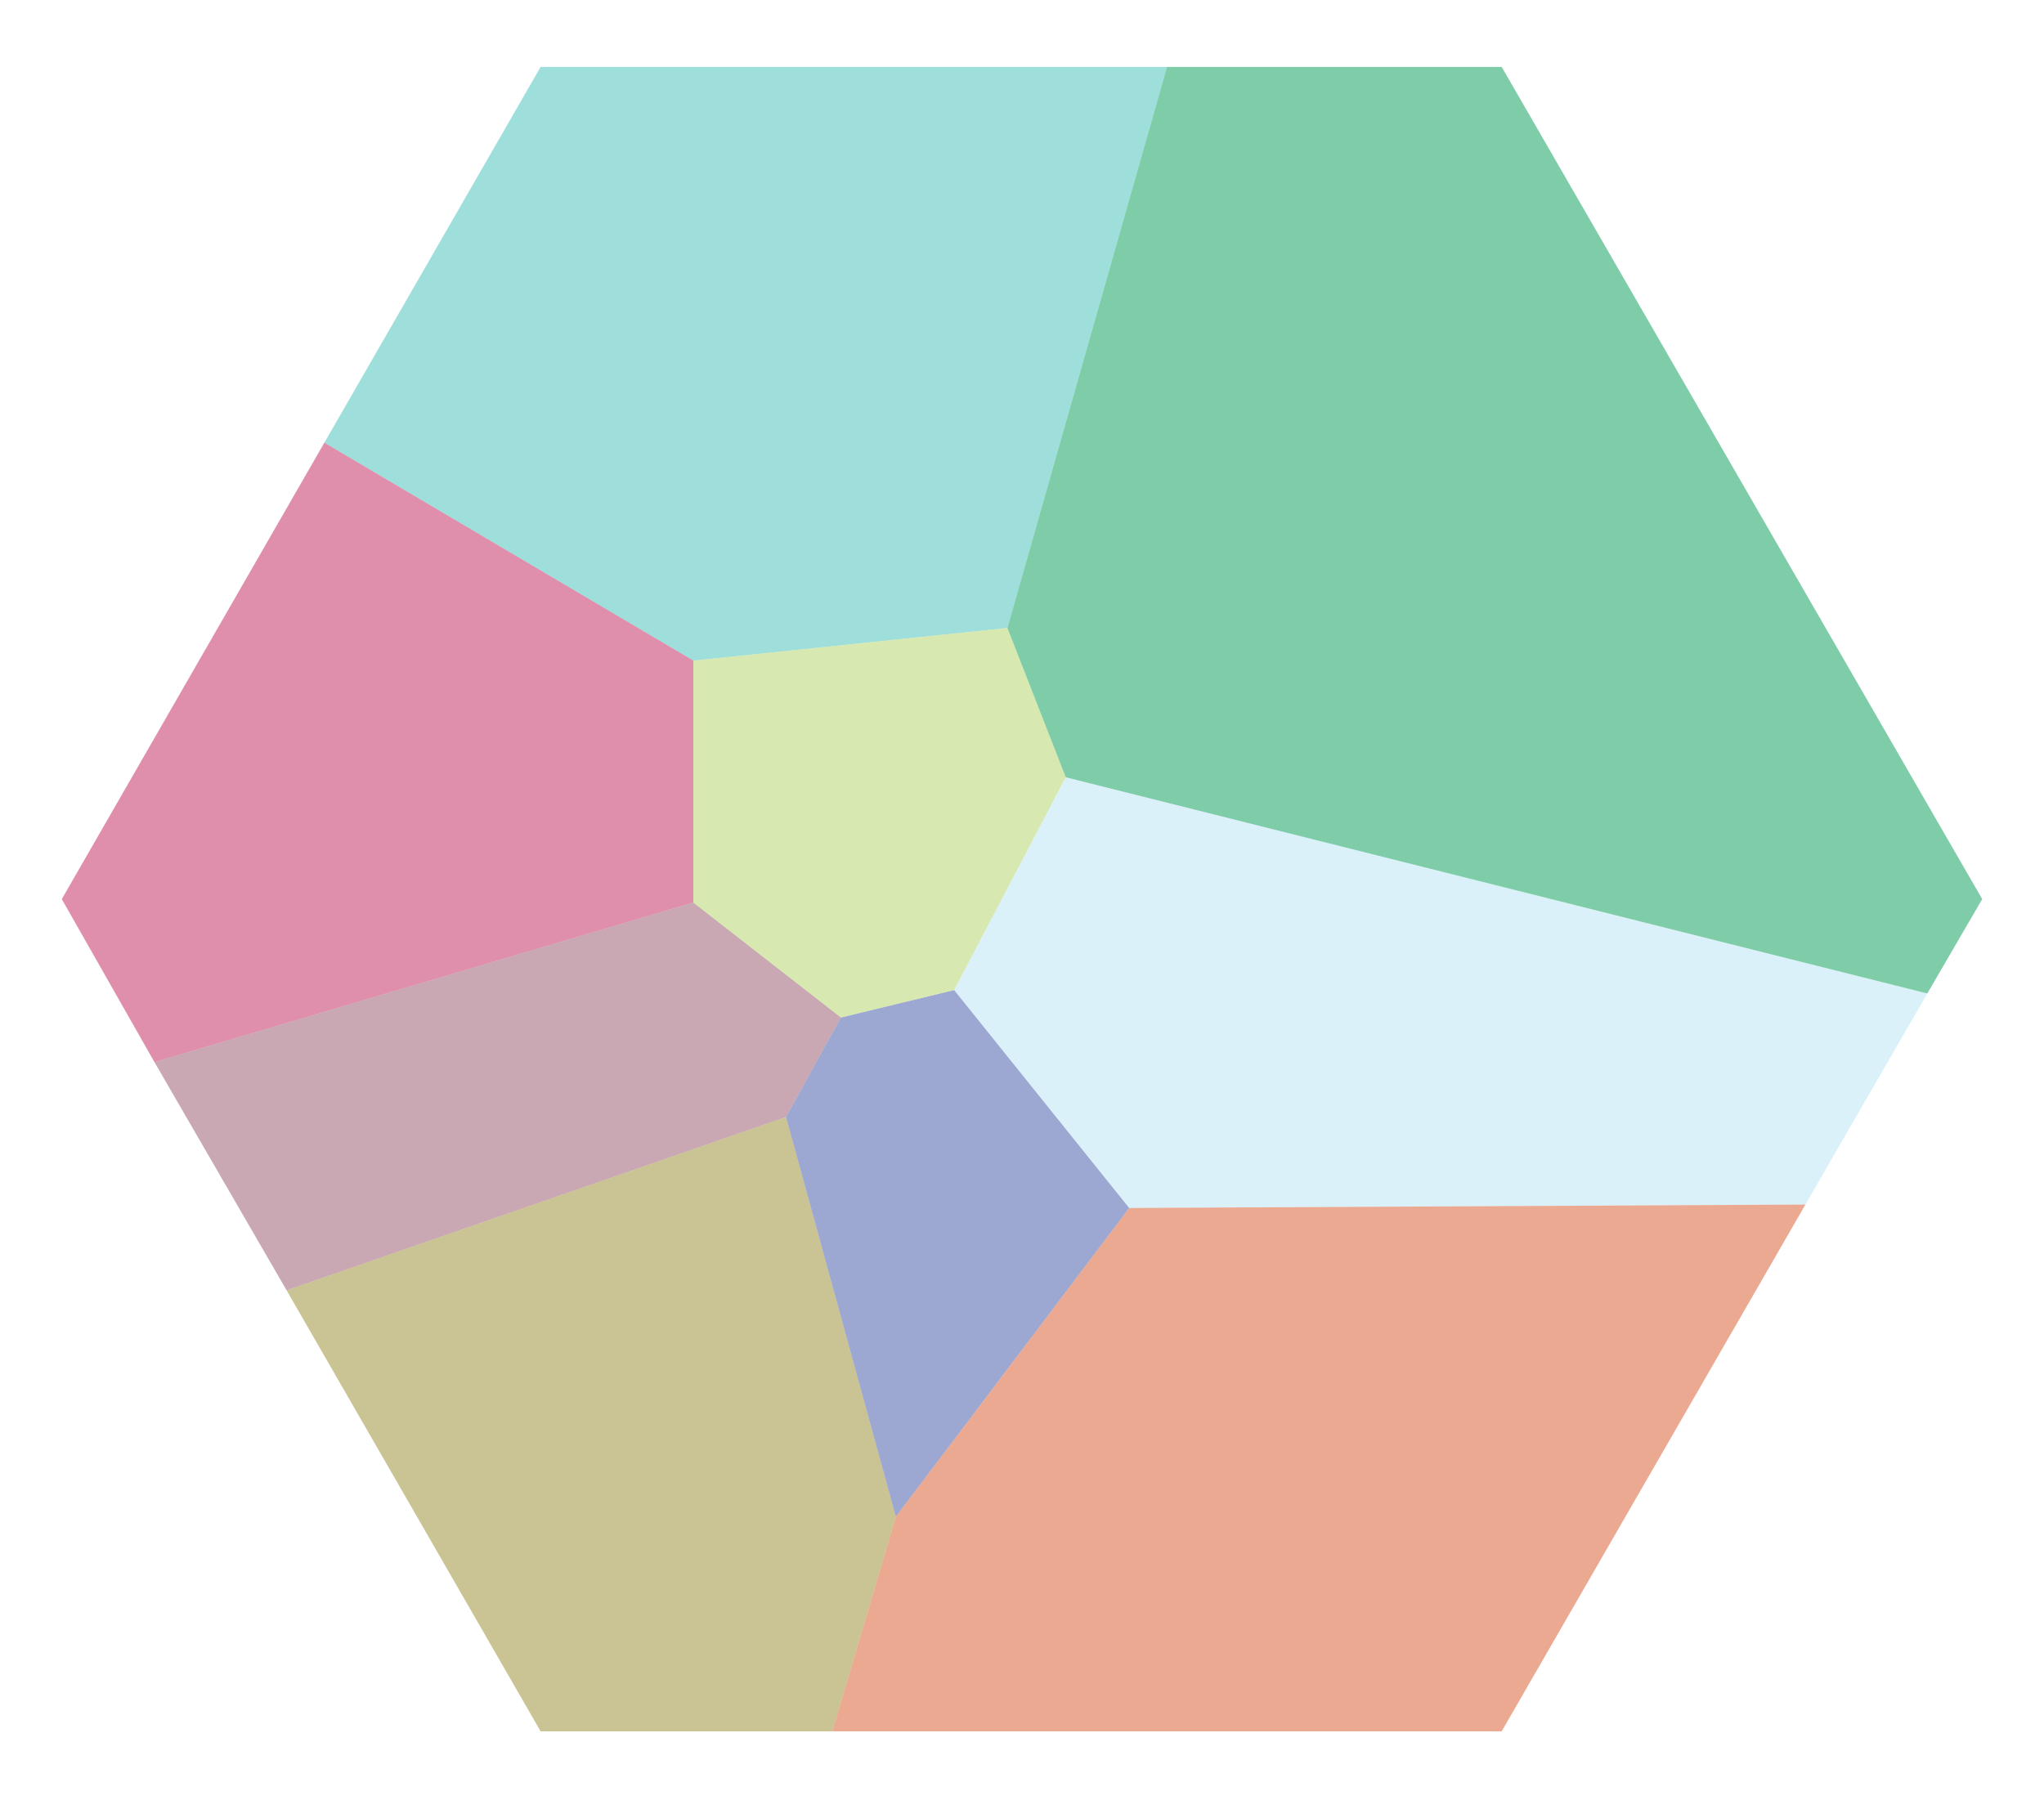
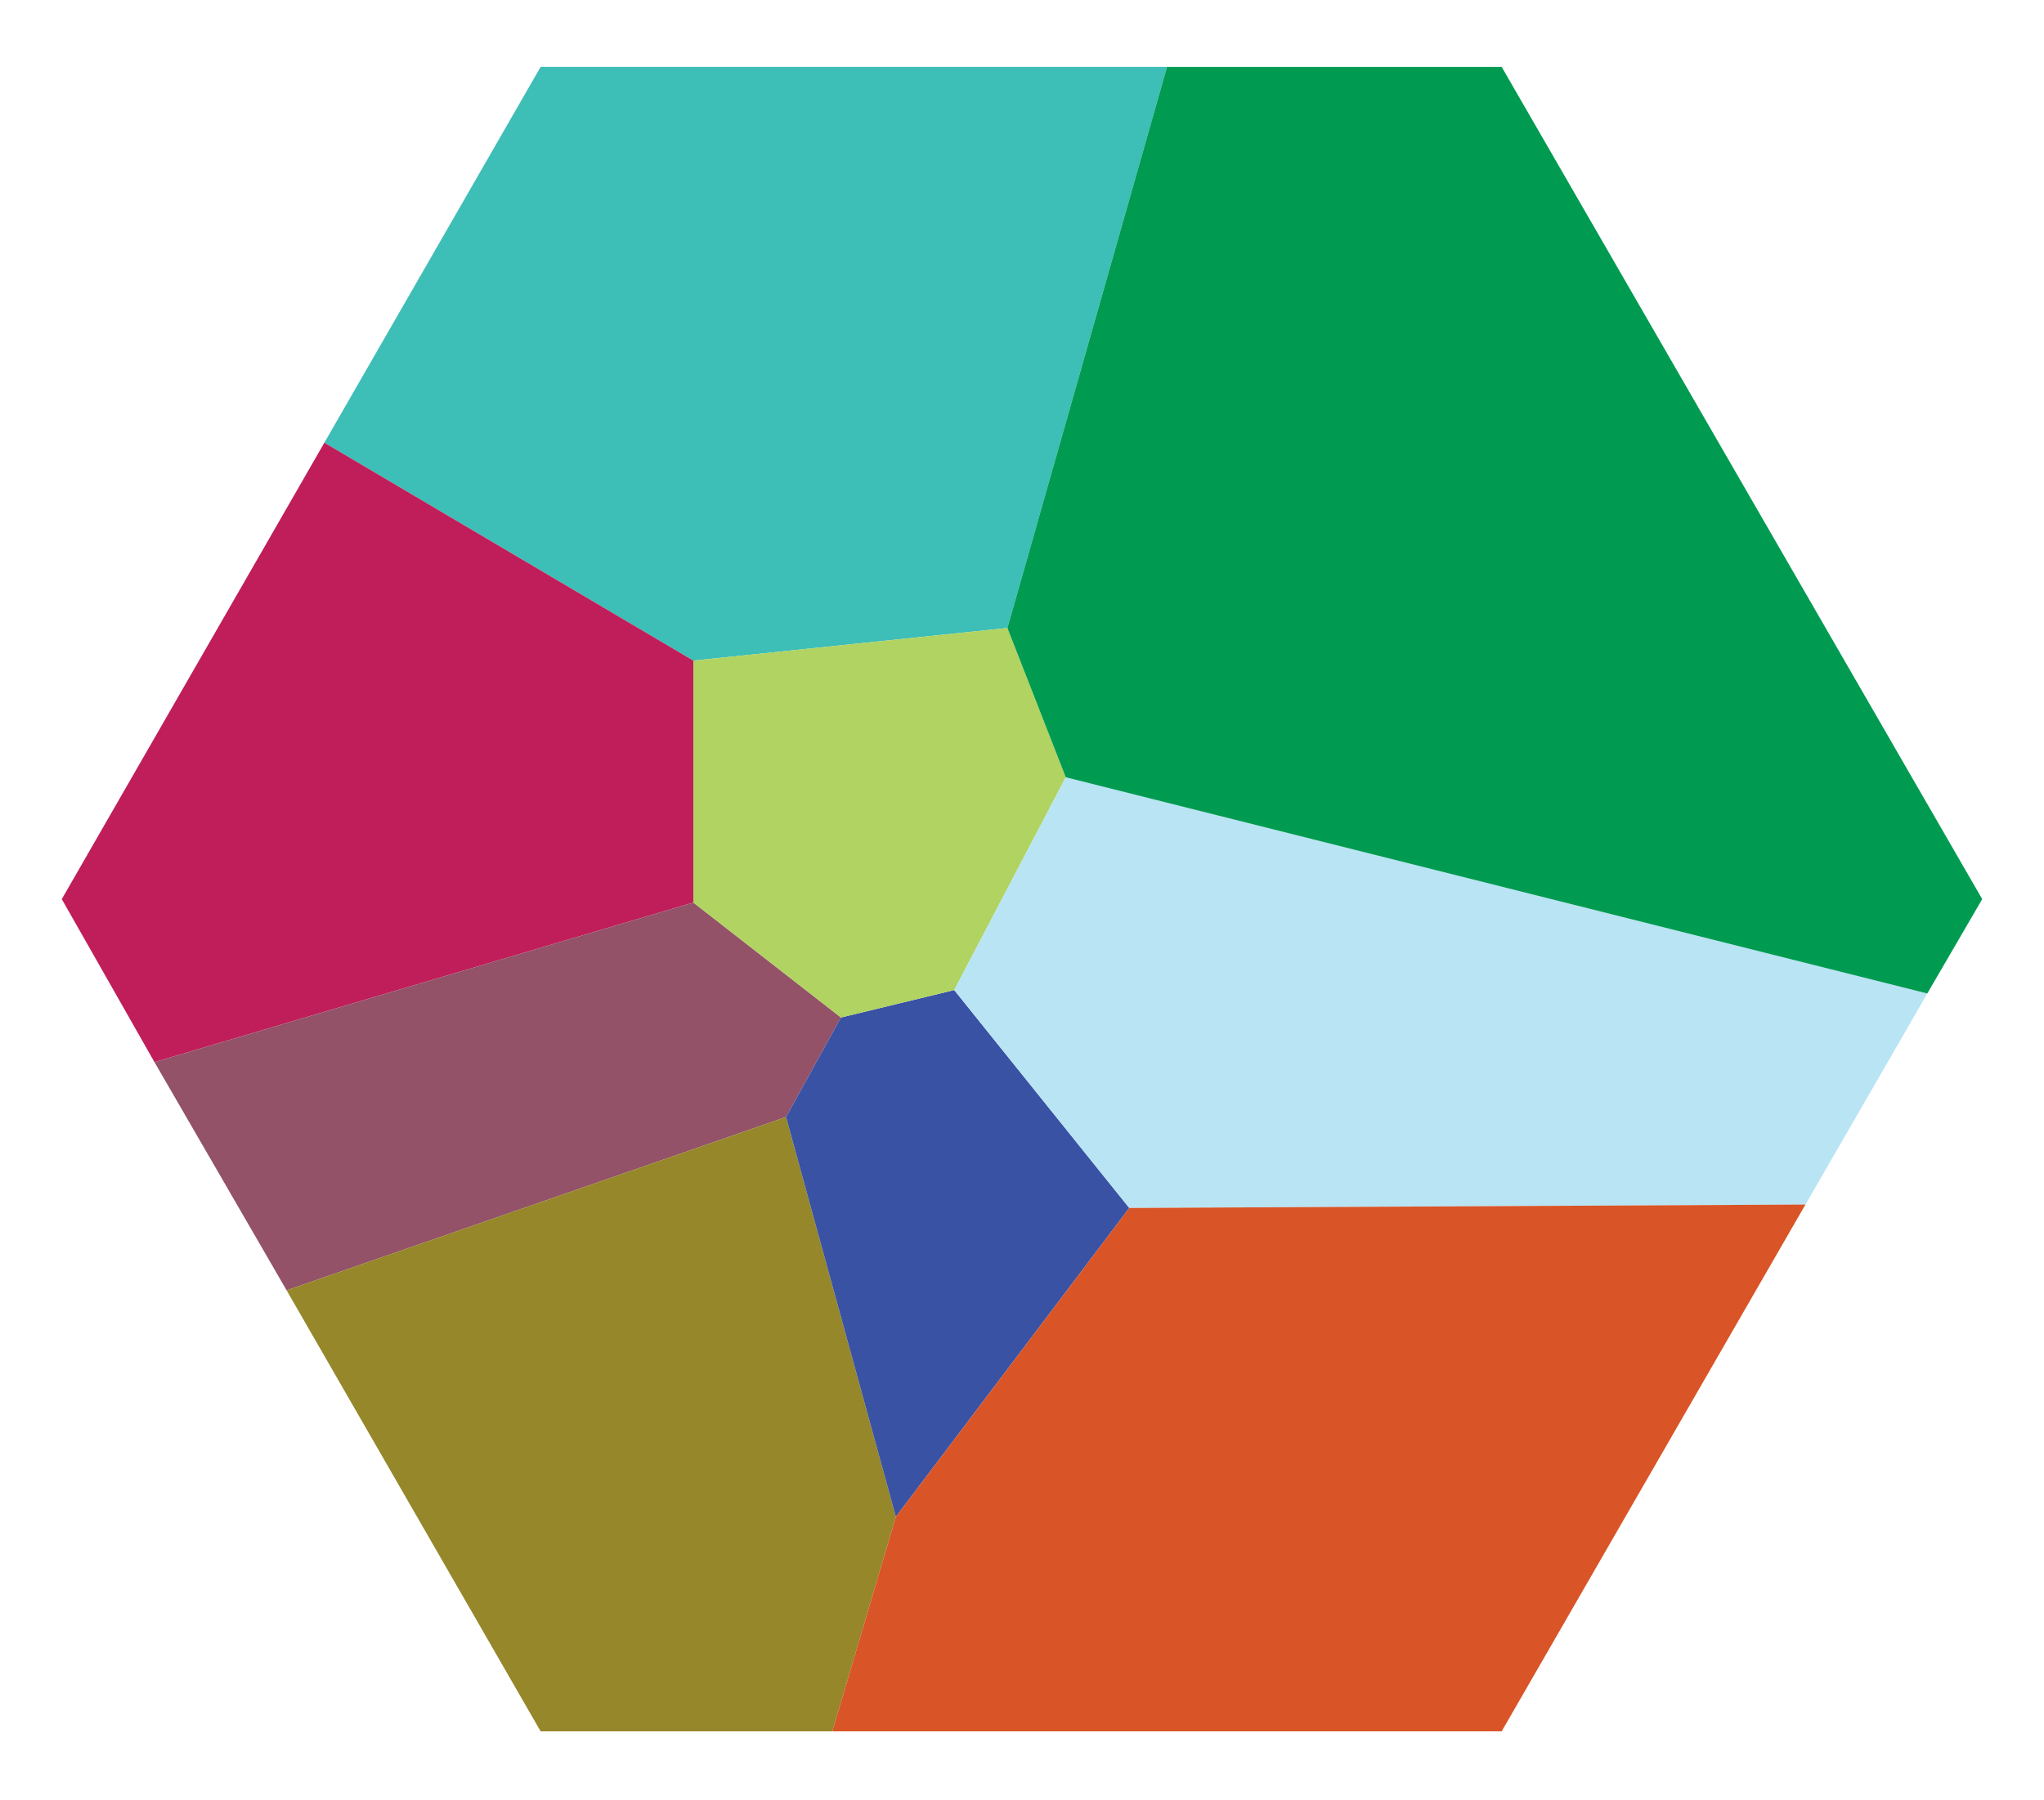
<svg xmlns="http://www.w3.org/2000/svg" id="StlicanShelf" viewBox="0 0 119.1 104.9">
-   <polygon points="31.5 3.9 68 3.9 58.7 36.6 40.4 38.5 18.9 25.8 31.5 3.9" style="fill: #3dbeb7; opacity: .5;" />
-   <polygon points="3.6 52.4 18.9 25.8 40.4 38.5 40.4 52.6 9 61.9 3.6 52.4" style="fill: #bf1e5a; opacity: .5;" />
-   <polygon points="40.4 52.6 49 59.3 45.8 65.1 16.7 75.2 9 61.9 40.4 52.6" style="fill: #935267; opacity: .5;" />
-   <polygon points="45.8 65.1 52.2 88.4 48.5 100.9 31.5 100.9 16.7 75.2 45.8 65.1" style="fill: #95872a; opacity: .5;" />
-   <polygon points="45.8 65.1 49 59.3 55.6 57.7 65.8 70.4 52.2 88.4 45.8 65.1" style="fill: #3a52a4; opacity: .5;" />
-   <polygon points="58.7 36.6 62.1 45.3 55.6 57.7 49 59.3 40.4 52.6 40.4 38.5 58.7 36.6" style="fill: #b0d361; opacity: .5;" />
-   <polygon points="55.6 57.7 62.1 45.3 112.3 57.9 105.2 70.2 65.8 70.4 55.6 57.7" style="fill: #b8e4f4; opacity: .5;" />
-   <polygon points="58.7 36.6 62.1 45.3 112.3 57.9 115.5 52.4 87.5 3.9 68 3.9 58.7 36.6" style="fill: #009b51; opacity: .5;" />
-   <polygon points="65.8 70.4 105.2 70.2 87.5 100.9 48.5 100.9 52.2 88.4 65.8 70.4" style="fill: #d95426; opacity: .5;" />
+   <polygon id="stilcanshelf_briar" points="31.5 3.9 68 3.9 58.7 36.6 40.4 38.5 18.9 25.8 31.5 3.9" style="fill: #3dbeb7;" />
+   <polygon id="stilcanshelf_thepalehouse" points="3.6 52.4 18.9 25.8 40.4 38.5 40.4 52.6 9 61.9 3.6 52.4" style="fill: #bf1e5a;" />
+   <polygon id="stilcanshelf_thornhold" points="40.4 52.6 49 59.3 45.8 65.1 16.7 75.2 9 61.9 40.4 52.6" style="fill: #935267;" />
+   <polygon id="stilcanshelf_theoldmourn" points="45.8 65.1 52.2 88.4 48.5 100.9 31.5 100.9 16.7 75.2 45.8 65.1" style="fill: #95872a;" />
+   <polygon id="stilcanshelf_vulpinewatch" points="45.8 65.1 49 59.3 55.6 57.7 65.8 70.4 52.2 88.4 45.8 65.1" style="fill: #3a52a4;" />
+   <polygon id="stilcanshelf_breakertown" points="58.7 36.6 62.1 45.3 55.6 57.7 49 59.3 40.4 52.6 40.4 38.5 58.7 36.6" style="fill: #b0d361;" />
+   <polygon id="stilcanshelf_forthoarfrost" points="55.6 57.7 62.1 45.3 112.3 57.9 105.2 70.2 65.8 70.4 55.6 57.7" style="fill: #b8e4f4;" />
+   <polygon id="stilcanshelf_portofrime" points="58.7 36.6 62.1 45.3 112.3 57.9 115.5 52.4 87.5 3.9 68 3.9 58.7 36.6" style="fill: #009b51;" />
+   <polygon id="stilcanshelf_thesouthwind" points="65.8 70.4 105.2 70.2 87.5 100.9 48.5 100.9 52.2 88.4 65.8 70.4" style="fill: #d95426;" />
</svg>
